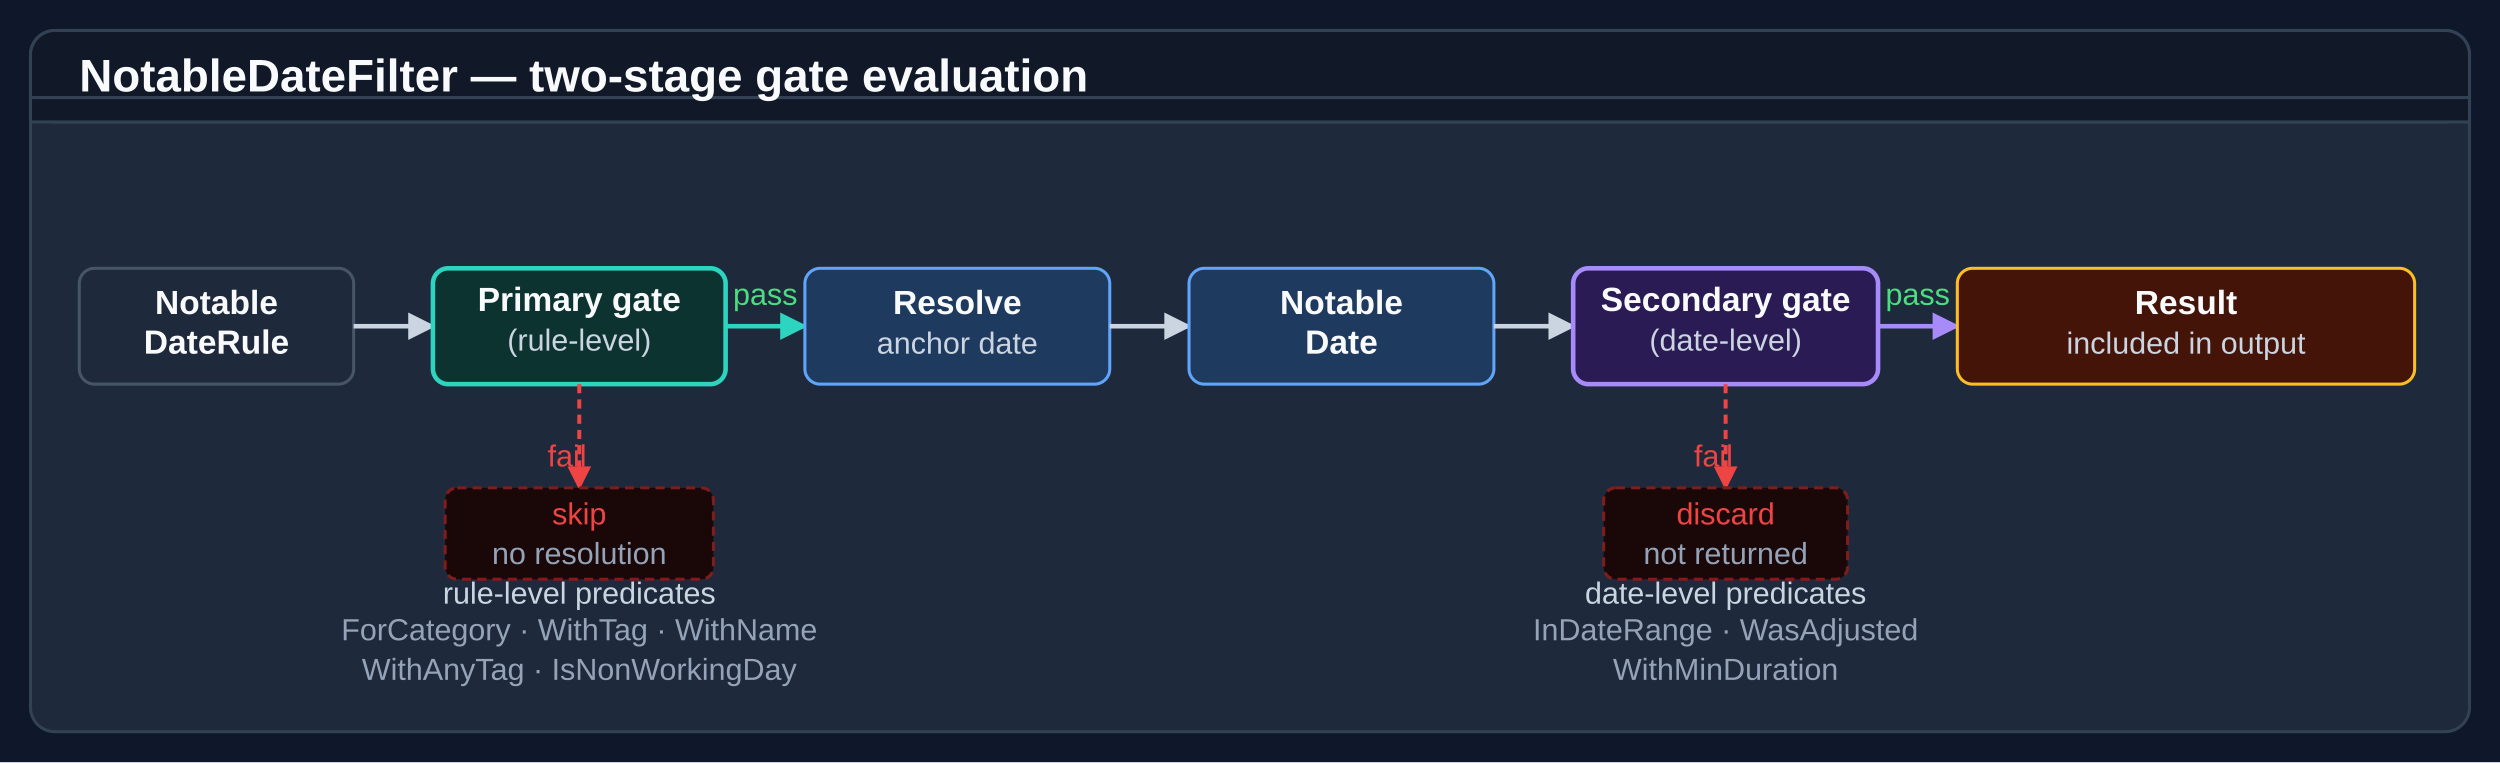
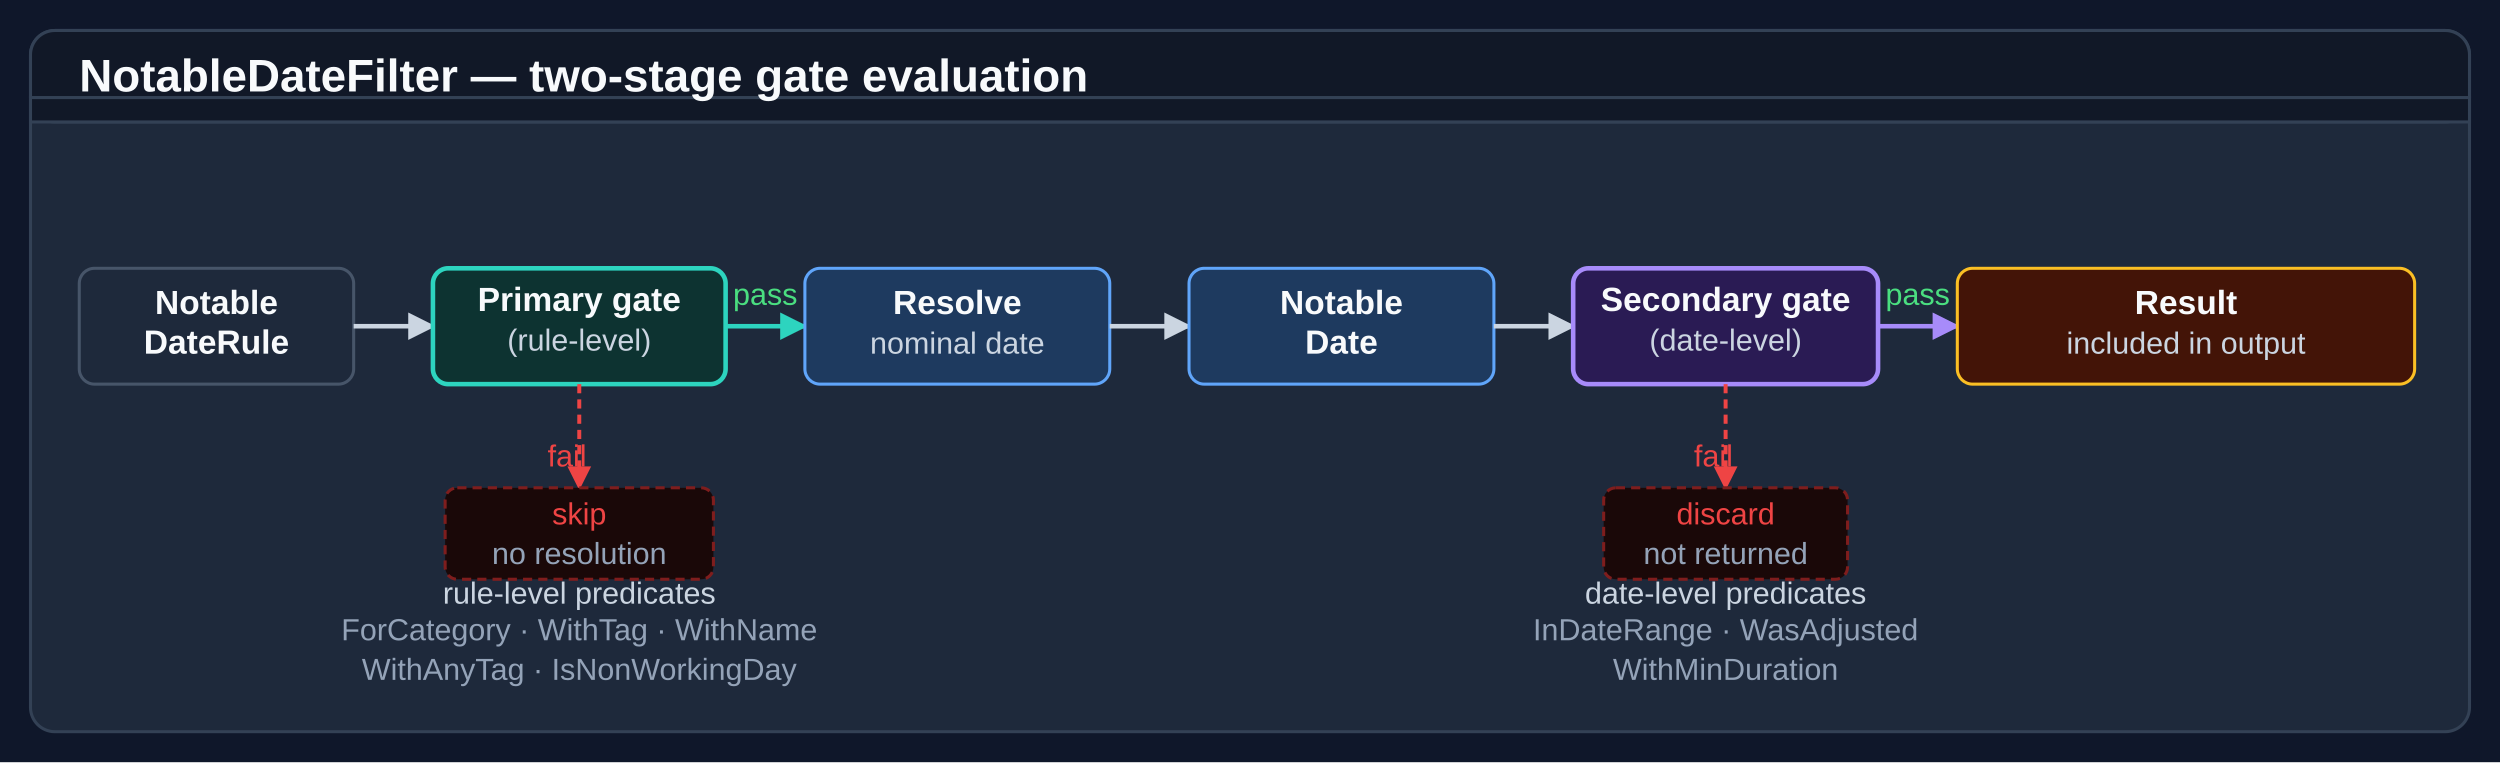
<svg xmlns="http://www.w3.org/2000/svg" viewBox="0 0 820 250" role="img" aria-labelledby="fg-t fg-d">
  <defs>
    <style>
      .bg  { fill: #0F172A; }
      .pan { fill: #1E293B; stroke: #334155; stroke-width: 1; }
      .hdr { fill: #111827; stroke: #334155; stroke-width: 1; }
      .ttl { fill: #F8FAFC; font: 700 15px/1 "Segoe UI",Arial,sans-serif; }
      .lbl { fill: #F8FAFC; font: 700 11px/1 "Segoe UI",Arial,sans-serif; text-anchor: middle; }
      .sub { fill: #CBD5E1; font: 400 10px/1 "Segoe UI",Arial,sans-serif; text-anchor: middle; }
      .mut { fill: #94A3B8; font: 400 10px/1 "Segoe UI",Arial,sans-serif; text-anchor: middle; }
      .err { fill: #EF4444; font: 400 10px/1 "Segoe UI",Arial,sans-serif; text-anchor: middle; }
      .ok  { fill: #4ADE80; font: 400 10px/1 "Segoe UI",Arial,sans-serif; text-anchor: middle; }
      .rul { fill: #1E293B; stroke: #475569; stroke-width: 1; }
      .gt1 { fill: #0D3331; stroke: #2DD4BF; stroke-width: 1.5; }
      .rsv { fill: #1E3A5F; stroke: #60A5FA; stroke-width: 1; }
      .nd  { fill: #1E3A5F; stroke: #60A5FA; stroke-width: 1; }
      .gt2 { fill: #2A1B54; stroke: #A78BFA; stroke-width: 1.5; }
      .out { fill: #431407; stroke: #FBBF24; stroke-width: 1; }
      .skp { fill: #1A0808; stroke: #7F1D1D; stroke-width: 1; stroke-dasharray: 3 2; }
      .w   { stroke: #CBD5E1; stroke-width: 1.5; fill: none; }
      .wt  { stroke: #2DD4BF; stroke-width: 1.5; fill: none; }
      .wp  { stroke: #A78BFA; stroke-width: 1.5; fill: none; }
      .we  { stroke: #EF4444; stroke-width: 1.3; fill: none; stroke-dasharray: 3 2; }
    </style>
    <marker id="a" viewBox="0 0 10 10" refX="9" refY="5" markerWidth="6" markerHeight="6" orient="auto-start-reverse">
      <path d="M0,0 L10,5 L0,10 Z" fill="#CBD5E1" />
    </marker>
    <marker id="at" viewBox="0 0 10 10" refX="9" refY="5" markerWidth="6" markerHeight="6" orient="auto-start-reverse">
      <path d="M0,0 L10,5 L0,10 Z" fill="#2DD4BF" />
    </marker>
    <marker id="ap" viewBox="0 0 10 10" refX="9" refY="5" markerWidth="6" markerHeight="6" orient="auto-start-reverse">
      <path d="M0,0 L10,5 L0,10 Z" fill="#A78BFA" />
    </marker>
    <marker id="ae" viewBox="0 0 10 10" refX="9" refY="5" markerWidth="6" markerHeight="6" orient="auto-start-reverse">
      <path d="M0,0 L10,5 L0,10 Z" fill="#EF4444" />
    </marker>
  </defs>
  <rect class="bg" width="820" height="250" />
  <g transform="translate(10 10)">
    <rect class="pan" width="800" height="230" rx="8" />
    <rect class="hdr" width="800" height="30" rx="8" />
    <rect class="hdr" y="22" width="800" height="8" />
    <text class="ttl" x="16" y="20">NotableDateFilter — two-stage gate evaluation</text>
    <g transform="translate(16 78)">
      <rect class="rul" width="90" height="38" rx="5" />
      <text class="lbl" x="45" y="15">Notable</text>
      <text class="lbl" x="45" y="28">DateRule</text>
    </g>
    <line class="w" x1="106" y1="97" x2="132" y2="97" marker-end="url(#a)" />
    <g transform="translate(132 78)">
      <rect class="gt1" width="96" height="38" rx="5" />
      <text class="lbl" fill="#2DD4BF" x="48" y="14">Primary gate</text>
      <text class="sub" x="48" y="27">(rule-level)</text>
    </g>
    <line class="wt" x1="228" y1="97" x2="254" y2="97" marker-end="url(#at)" />
    <text class="ok" x="241" y="90">pass</text>
    <g transform="translate(254 78)">
      <rect class="rsv" width="100" height="38" rx="5" />
      <text class="lbl" x="50" y="15">Resolve</text>
-       <text class="sub" x="50" y="28">anchor date</text>
+       <text class="sub" x="50" y="28">nominal date</text>
    </g>
    <line class="w" x1="354" y1="97" x2="380" y2="97" marker-end="url(#a)" />
    <g transform="translate(380 78)">
      <rect class="nd" width="100" height="38" rx="5" />
      <text class="lbl" x="50" y="15">Notable</text>
      <text class="lbl" x="50" y="28">Date</text>
    </g>
    <line class="w" x1="480" y1="97" x2="506" y2="97" marker-end="url(#a)" />
    <g transform="translate(506 78)">
      <rect class="gt2" width="100" height="38" rx="5" />
      <text class="lbl" fill="#C4B5FD" x="50" y="14">Secondary gate</text>
      <text class="sub" x="50" y="27">(date-level)</text>
    </g>
    <line class="wp" x1="606" y1="97" x2="632" y2="97" marker-end="url(#ap)" />
    <text class="ok" x="619" y="90">pass</text>
    <g transform="translate(632 78)">
      <rect class="out" width="150" height="38" rx="5" />
      <text class="lbl" fill="#FBBF24" x="75" y="15">Result</text>
      <text class="sub" x="75" y="28">included in output</text>
    </g>
    <path class="we" d="M 180 116 L 180 150" marker-end="url(#ae)" />
    <g transform="translate(136 150)">
      <rect class="skp" width="88" height="30" rx="4" />
      <text class="err" x="44" y="12">skip</text>
      <text class="mut" x="44" y="25">no resolution</text>
    </g>
    <text class="err" x="176" y="143">fail</text>
    <path class="we" d="M 556 116 L 556 150" marker-end="url(#ae)" />
    <g transform="translate(516 150)">
      <rect class="skp" width="80" height="30" rx="4" />
      <text class="err" x="40" y="12">discard</text>
      <text class="mut" x="40" y="25">not returned</text>
    </g>
    <text class="err" x="552" y="143">fail</text>
    <text class="mut" x="180" y="200" text-anchor="middle">ForCategory · WithTag · WithName</text>
    <text class="mut" x="180" y="213" text-anchor="middle">WithAnyTag · IsNonWorkingDay</text>
    <text class="sub" x="180" y="200" text-anchor="middle" opacity="0" />
    <text class="mut" x="556" y="200" text-anchor="middle">InDateRange · WasAdjusted</text>
    <text class="mut" x="556" y="213" text-anchor="middle">WithMinDuration</text>
    <text class="sub" x="180" y="188" text-anchor="middle" fill="#2DD4BF">rule-level predicates</text>
    <text class="sub" x="556" y="188" text-anchor="middle" fill="#A78BFA">date-level predicates</text>
  </g>
</svg>
